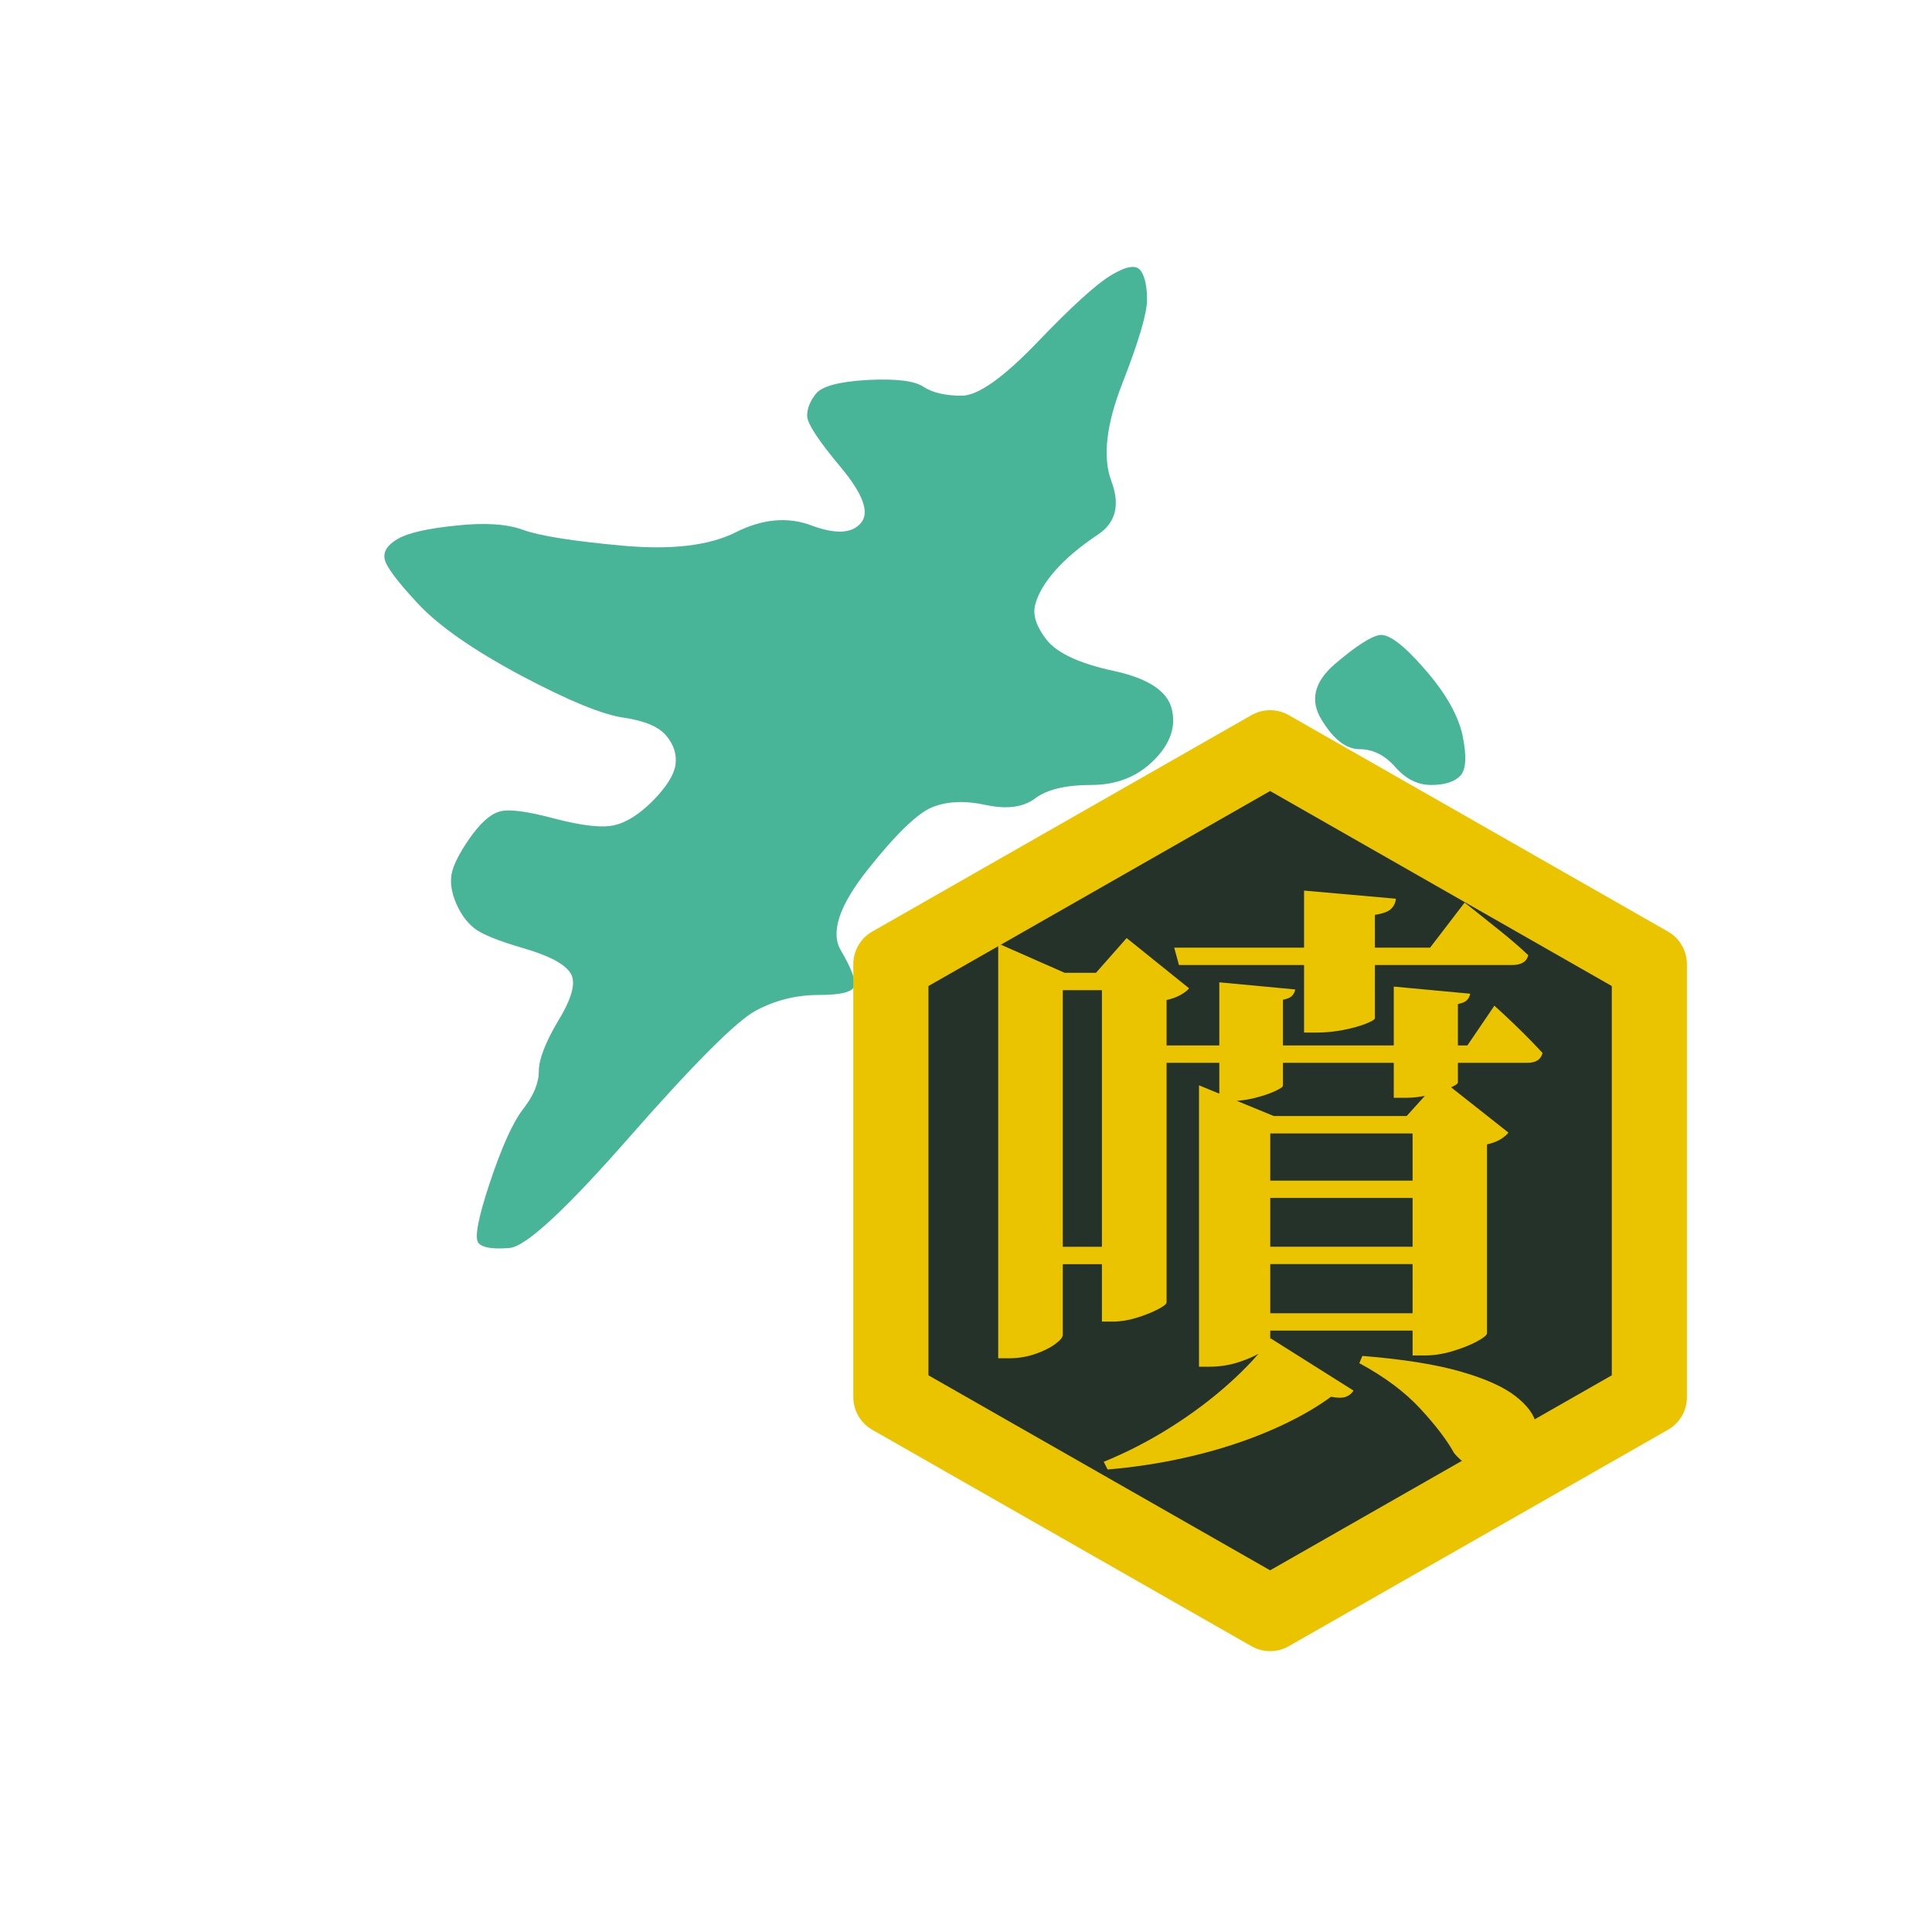
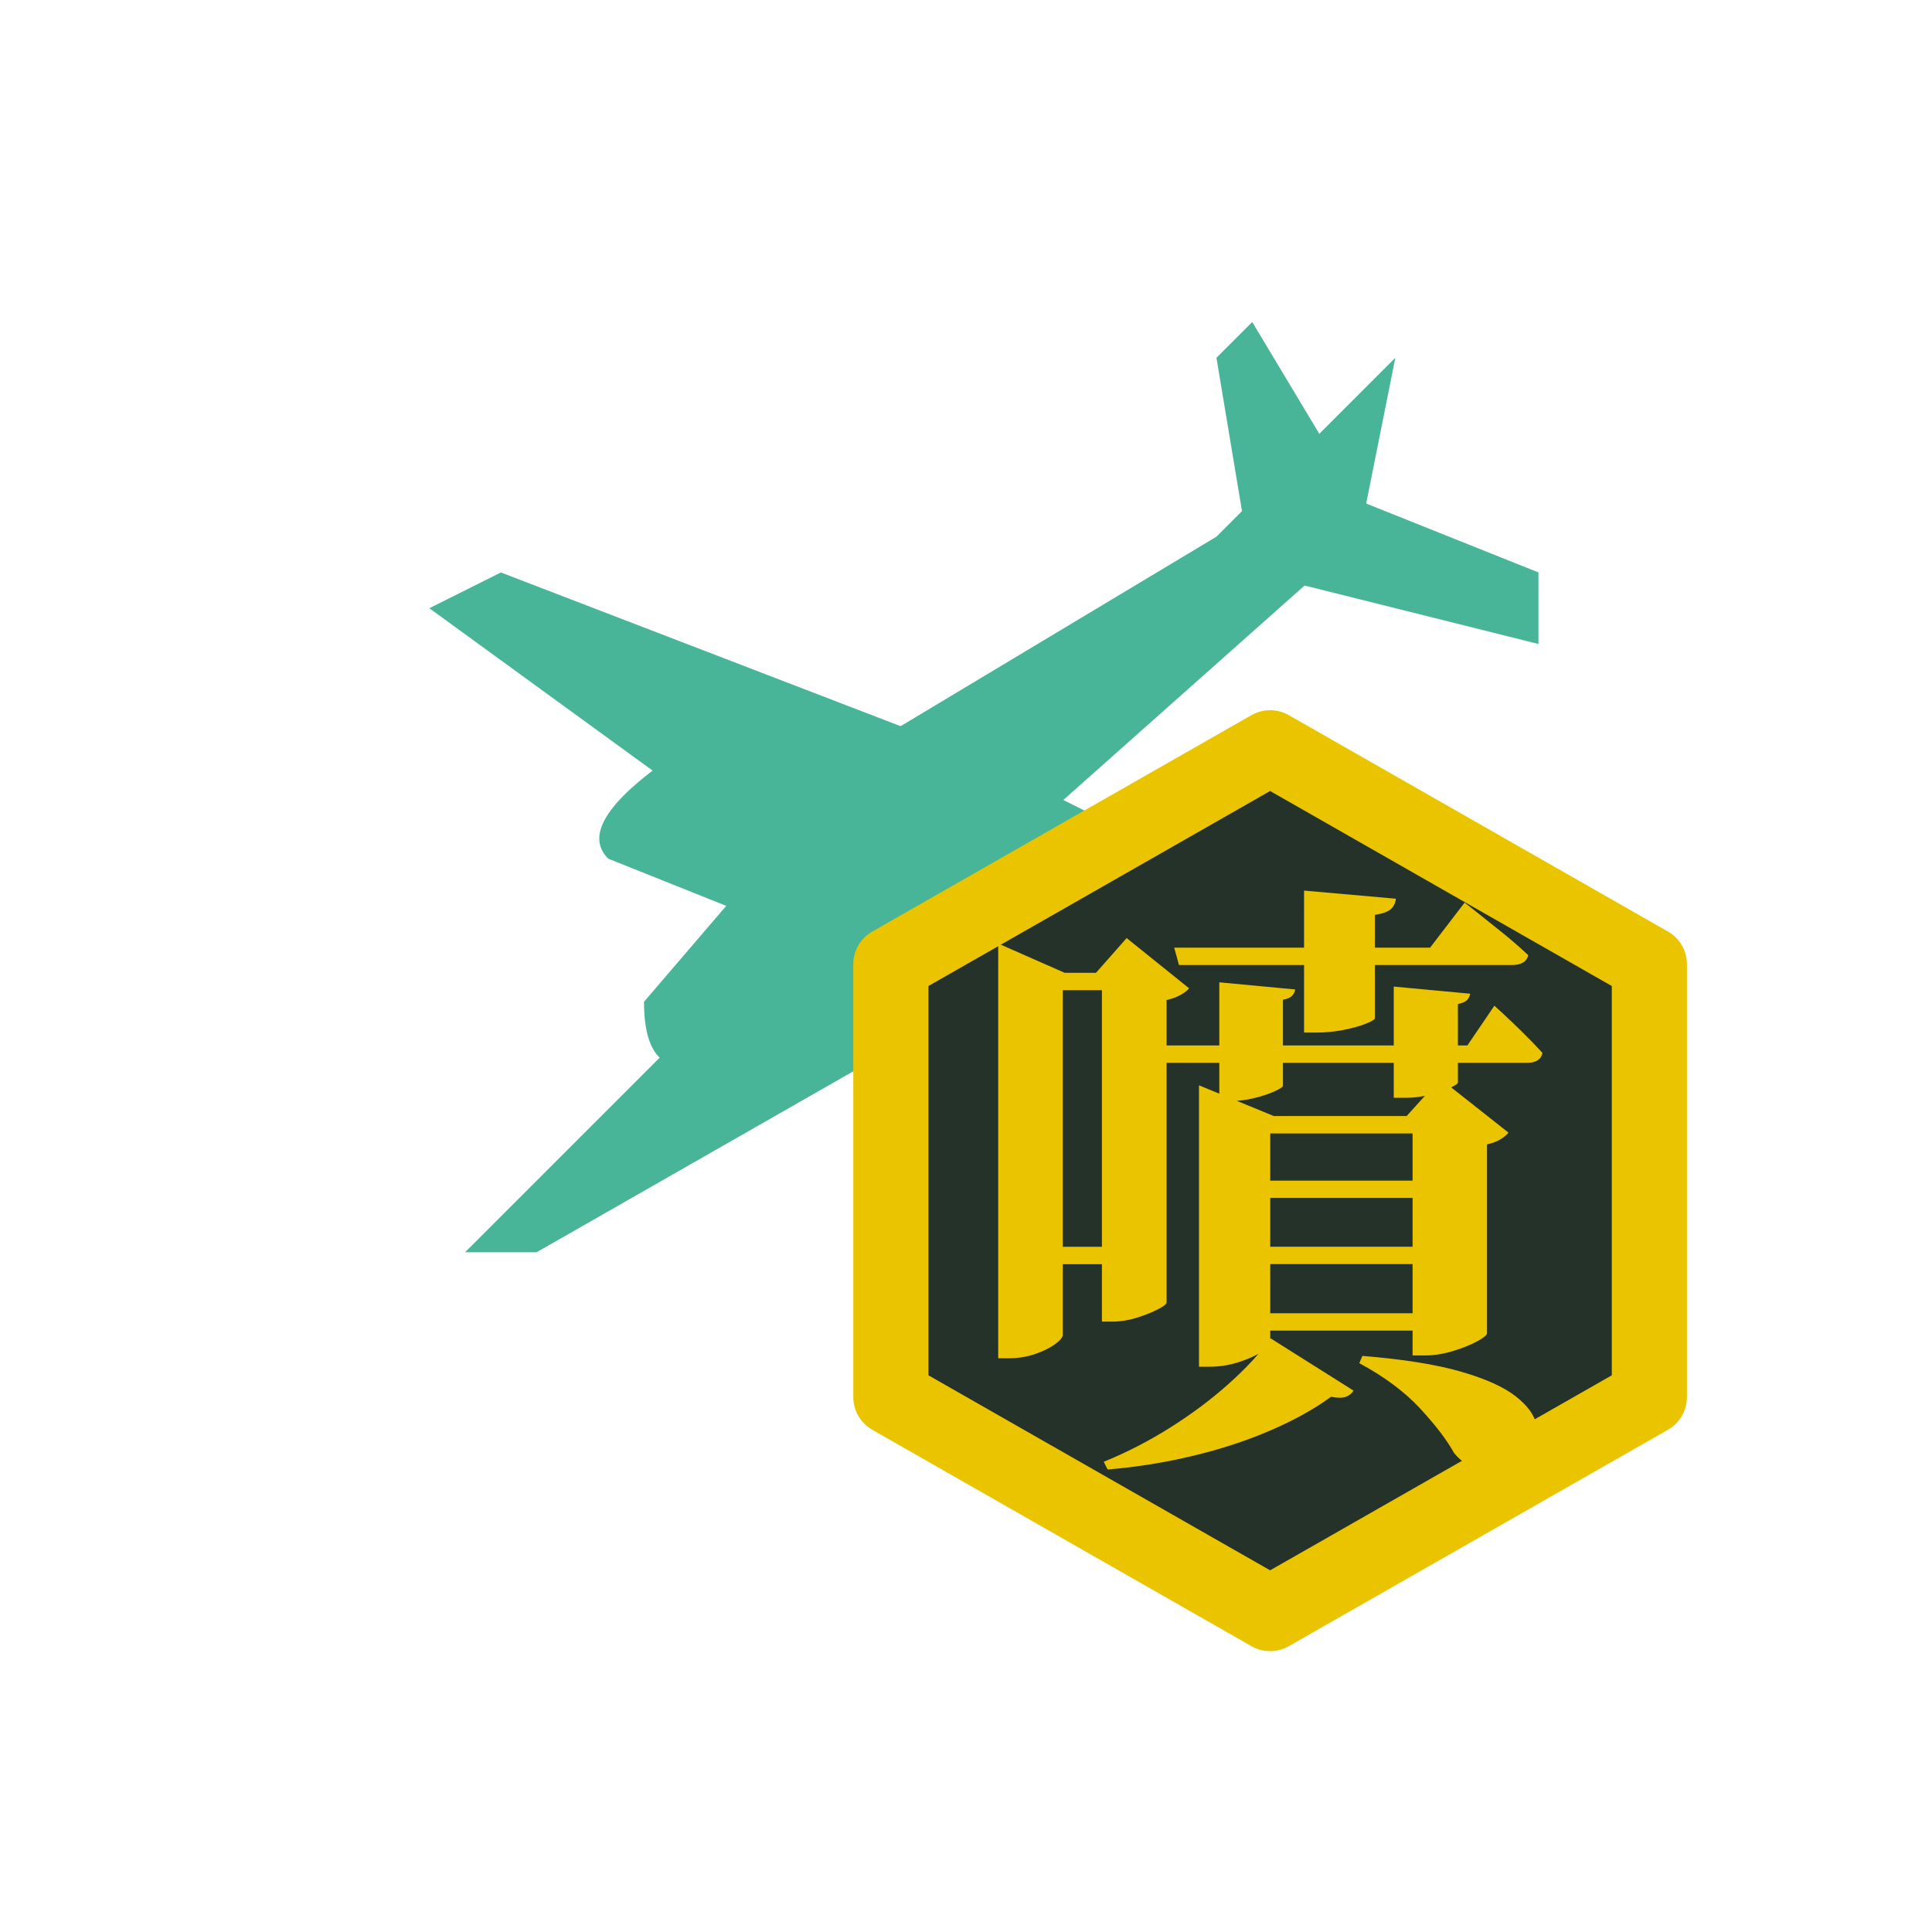
<svg xmlns="http://www.w3.org/2000/svg" viewBox="0 0 54 54">
-   <path fill="#49b598" fill-rule="evenodd" d="M37.31 18.56Q36.44 19.31 36.94 20.12Q37.44 20.94 38.00 20.94Q38.56 20.94 39.00 21.44Q39.44 21.94 40.00 21.94Q40.56 21.94 40.81 21.69Q41.06 21.44 40.88 20.56Q40.69 19.69 39.81 18.69Q38.94 17.69 38.56 17.75Q38.19 17.81 37.31 18.56ZM31.88 7.56Q31.69 7.31 31.06 7.69Q30.44 8.06 29.00 9.56Q27.56 11.06 26.88 11.06Q26.19 11.06 25.81 10.81Q25.44 10.56 24.25 10.62Q23.06 10.69 22.81 11.00Q22.56 11.31 22.56 11.62Q22.56 11.94 23.50 13.06Q24.44 14.19 24.06 14.62Q23.69 15.06 22.69 14.69Q21.69 14.31 20.56 14.88Q19.44 15.44 17.38 15.25Q15.31 15.06 14.62 14.81Q13.94 14.56 12.75 14.69Q11.56 14.81 11.12 15.06Q10.69 15.31 10.75 15.62Q10.81 15.94 11.69 16.88Q12.56 17.81 14.56 18.88Q16.56 19.94 17.44 20.06Q18.31 20.19 18.62 20.56Q18.94 20.94 18.88 21.38Q18.81 21.81 18.25 22.38Q17.69 22.94 17.19 23.06Q16.69 23.19 15.50 22.88Q14.31 22.56 13.94 22.69Q13.56 22.81 13.12 23.44Q12.69 24.06 12.62 24.44Q12.56 24.81 12.75 25.25Q12.94 25.69 13.25 25.94Q13.56 26.19 14.62 26.50Q15.69 26.81 15.94 27.19Q16.19 27.56 15.62 28.50Q15.06 29.44 15.06 29.94Q15.06 30.44 14.62 31.00Q14.19 31.56 13.69 33.06Q13.19 34.56 13.38 34.75Q13.56 34.94 14.25 34.88Q14.94 34.81 17.62 31.75Q20.31 28.69 21.12 28.25Q21.94 27.81 22.88 27.81Q23.81 27.81 23.88 27.56Q23.94 27.31 23.50 26.56Q23.06 25.81 24.25 24.31Q25.44 22.81 26.06 22.56Q26.69 22.31 27.56 22.50Q28.44 22.69 28.94 22.31Q29.44 21.94 30.50 21.94Q31.56 21.94 32.25 21.25Q32.94 20.56 32.75 19.81Q32.56 19.06 31.12 18.75Q29.69 18.44 29.25 17.88Q28.81 17.31 28.94 16.88Q29.06 16.44 29.50 15.94Q29.94 15.44 30.69 14.94Q31.44 14.44 31.06 13.44Q30.69 12.44 31.38 10.69Q32.06 8.94 32.06 8.38Q32.06 7.81 31.88 7.56Z" />
+   <g id="twin-jet-straight" fill="#49b598">
+     <path d="M39 10L38 15 29 23 21 29Q18 31 18 28L24 21 34 15Z" />
+     <path d="M27 21L14 16 12 17 23 25 13 35 15 35 29 27 34 30 36 29 31 23Z M35 16L34 10 35 9 38 14 43 16 43 18Z" />
+     <path d="M19 21L25 23 22 26 17 24Q16 23 19 21Z M30 23L35 25 33 28 28 26Z" />
+   </g>
  <path d="M35.5 20.9L46.1 26.95V39.05L35.5 45.1 24.9 39.05V26.95Z" fill="#253229" stroke="#ebc400" stroke-width="2.1" stroke-linejoin="round" />
  <g fill="#ebc400" transform="translate(27.9 41.1) scale(0.0166 -0.0172) translate(-64.105 92.866)">
    <path transform="translate(0 0)" d="M360.46 756.73H791.295L849.46 829.95Q849.46 829.95 867.65 816.057Q885.84 802.165 911.192 782.475Q936.545 762.785 956.6 744.46Q952.735 728.46 928.87 728.46H368.46ZM305.645 597.835H854.11L899.57 662.405Q899.57 662.405 913.8 649.81Q928.03 637.215 946.895 619.255Q965.76 601.295 980.625 585.565Q976.76 569.565 954.76 569.565H313.645ZM579.105 849.435 733.764 836.245Q732.629 826.11 725.427 819.542Q718.224 812.975 698.359 809.975V642.025Q698.359 639.025 683.412 633.228Q668.465 627.43 645.76 623.065Q623.055 618.7 599.35 618.7H579.105ZM436.4 700.38 564.245 688.785Q563.245 682.975 559.002 678.57Q554.76 674.165 543.545 672.03V532.46Q543.545 529.46 529.462 523.23Q515.38 517 495.27 512.27Q475.16 507.54 456.645 507.54H436.4ZM730.135 693.46 858.845 681.865Q857.845 676.055 853.602 671.65Q849.359 667.245 838.144 665.11V537.65Q838.144 534.65 824.062 528.42Q809.98 522.19 789.87 517.46Q769.76 512.73 751.245 512.73H730.135ZM677.295 93.3Q780.38 85.22 842.76 67.855Q905.14 50.49 935.14 27.867Q965.14 5.245 969.855 -17.608Q974.57 -40.46 961.528 -58.947Q948.485 -77.435 925.645 -86.53Q902.805 -95.625 877.263 -91.665Q851.721 -87.705 831.801 -64.73Q813.776 -33.135 774.778 7.582Q735.78 48.3 672.16 81.49ZM522.97 121.735 662.359 36.945Q658.089 30.08 649.724 26.918Q641.359 23.755 624.494 26.89Q582.71 -2.76 522.56 -27.787Q462.41 -52.815 392.165 -69.085Q321.92 -85.355 248.35 -91.3L241.81 -78.76Q300.135 -55.84 354.405 -22.757Q408.675 10.325 452.485 48.205Q496.295 86.085 522.97 121.735ZM402.19 483.08V533.03L528.174 483.08H832V454.81H522.174V114.22Q522.174 108.76 507.227 99.57Q492.279 90.38 468.777 83.055Q445.275 75.73 419.705 75.73H402.19ZM761.831 483.08H751.831L808.51 543.625L923.22 456.16Q919.22 451.025 910.247 445.525Q901.275 440.025 887.14 437.025V130.22Q887.14 125.625 870.192 116.8Q853.245 107.975 829.175 101.015Q805.105 94.055 783.4 94.055H761.831ZM64.105 715.81V763.435L176.114 715.81H286.595V687.675H172.845V127.325Q172.845 121.73 160.06 112.54Q147.275 103.35 126.367 96.39Q105.46 89.43 81.62 89.43H64.105ZM238.725 715.81H228.725L280.35 772.3L385.545 690.62Q381.41 685.62 371.572 680.12Q361.735 674.62 347.6 671.62V180.135Q347.6 176.27 332.45 168.743Q317.3 161.215 296.69 155.12Q276.08 149.025 256.835 149.025H238.725ZM130.22 270.595H281.08V242.325H130.22ZM467.844 378.135H821.945V350H467.844ZM467.844 270.73H821.945V242.46H467.844ZM467.844 162.65H821.945V134.38H467.844Z" />
  </g>
</svg>
